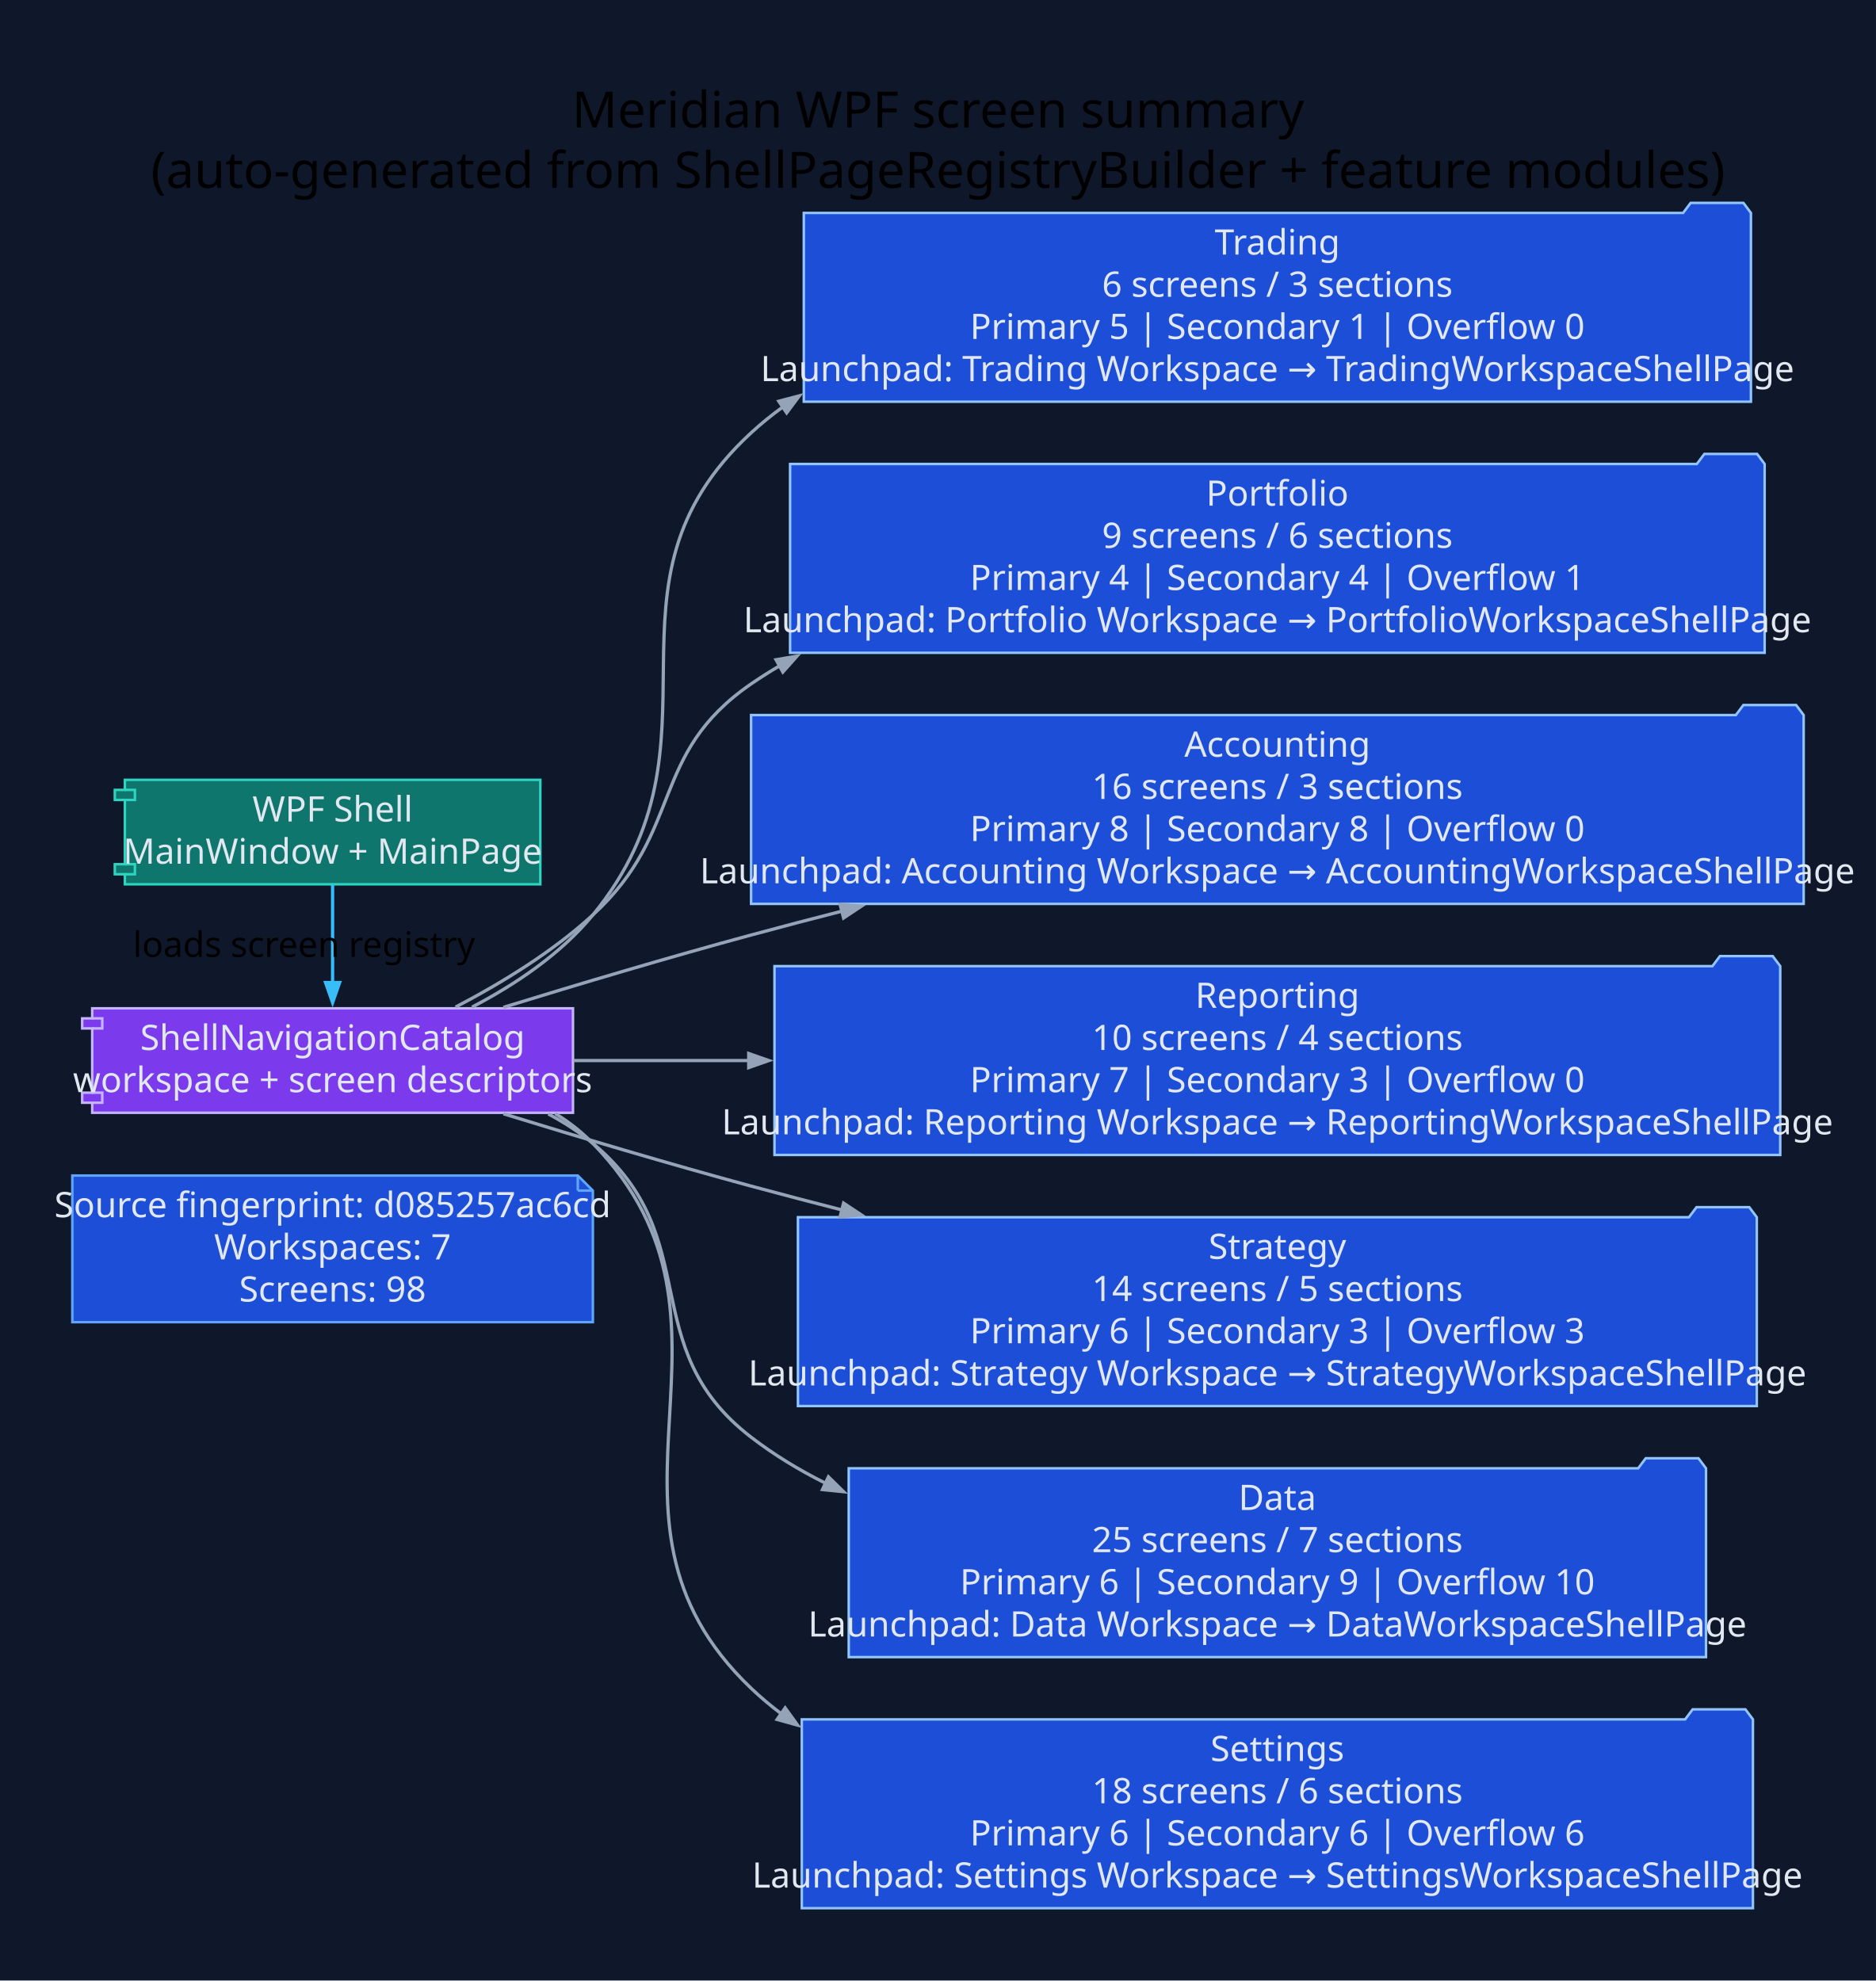
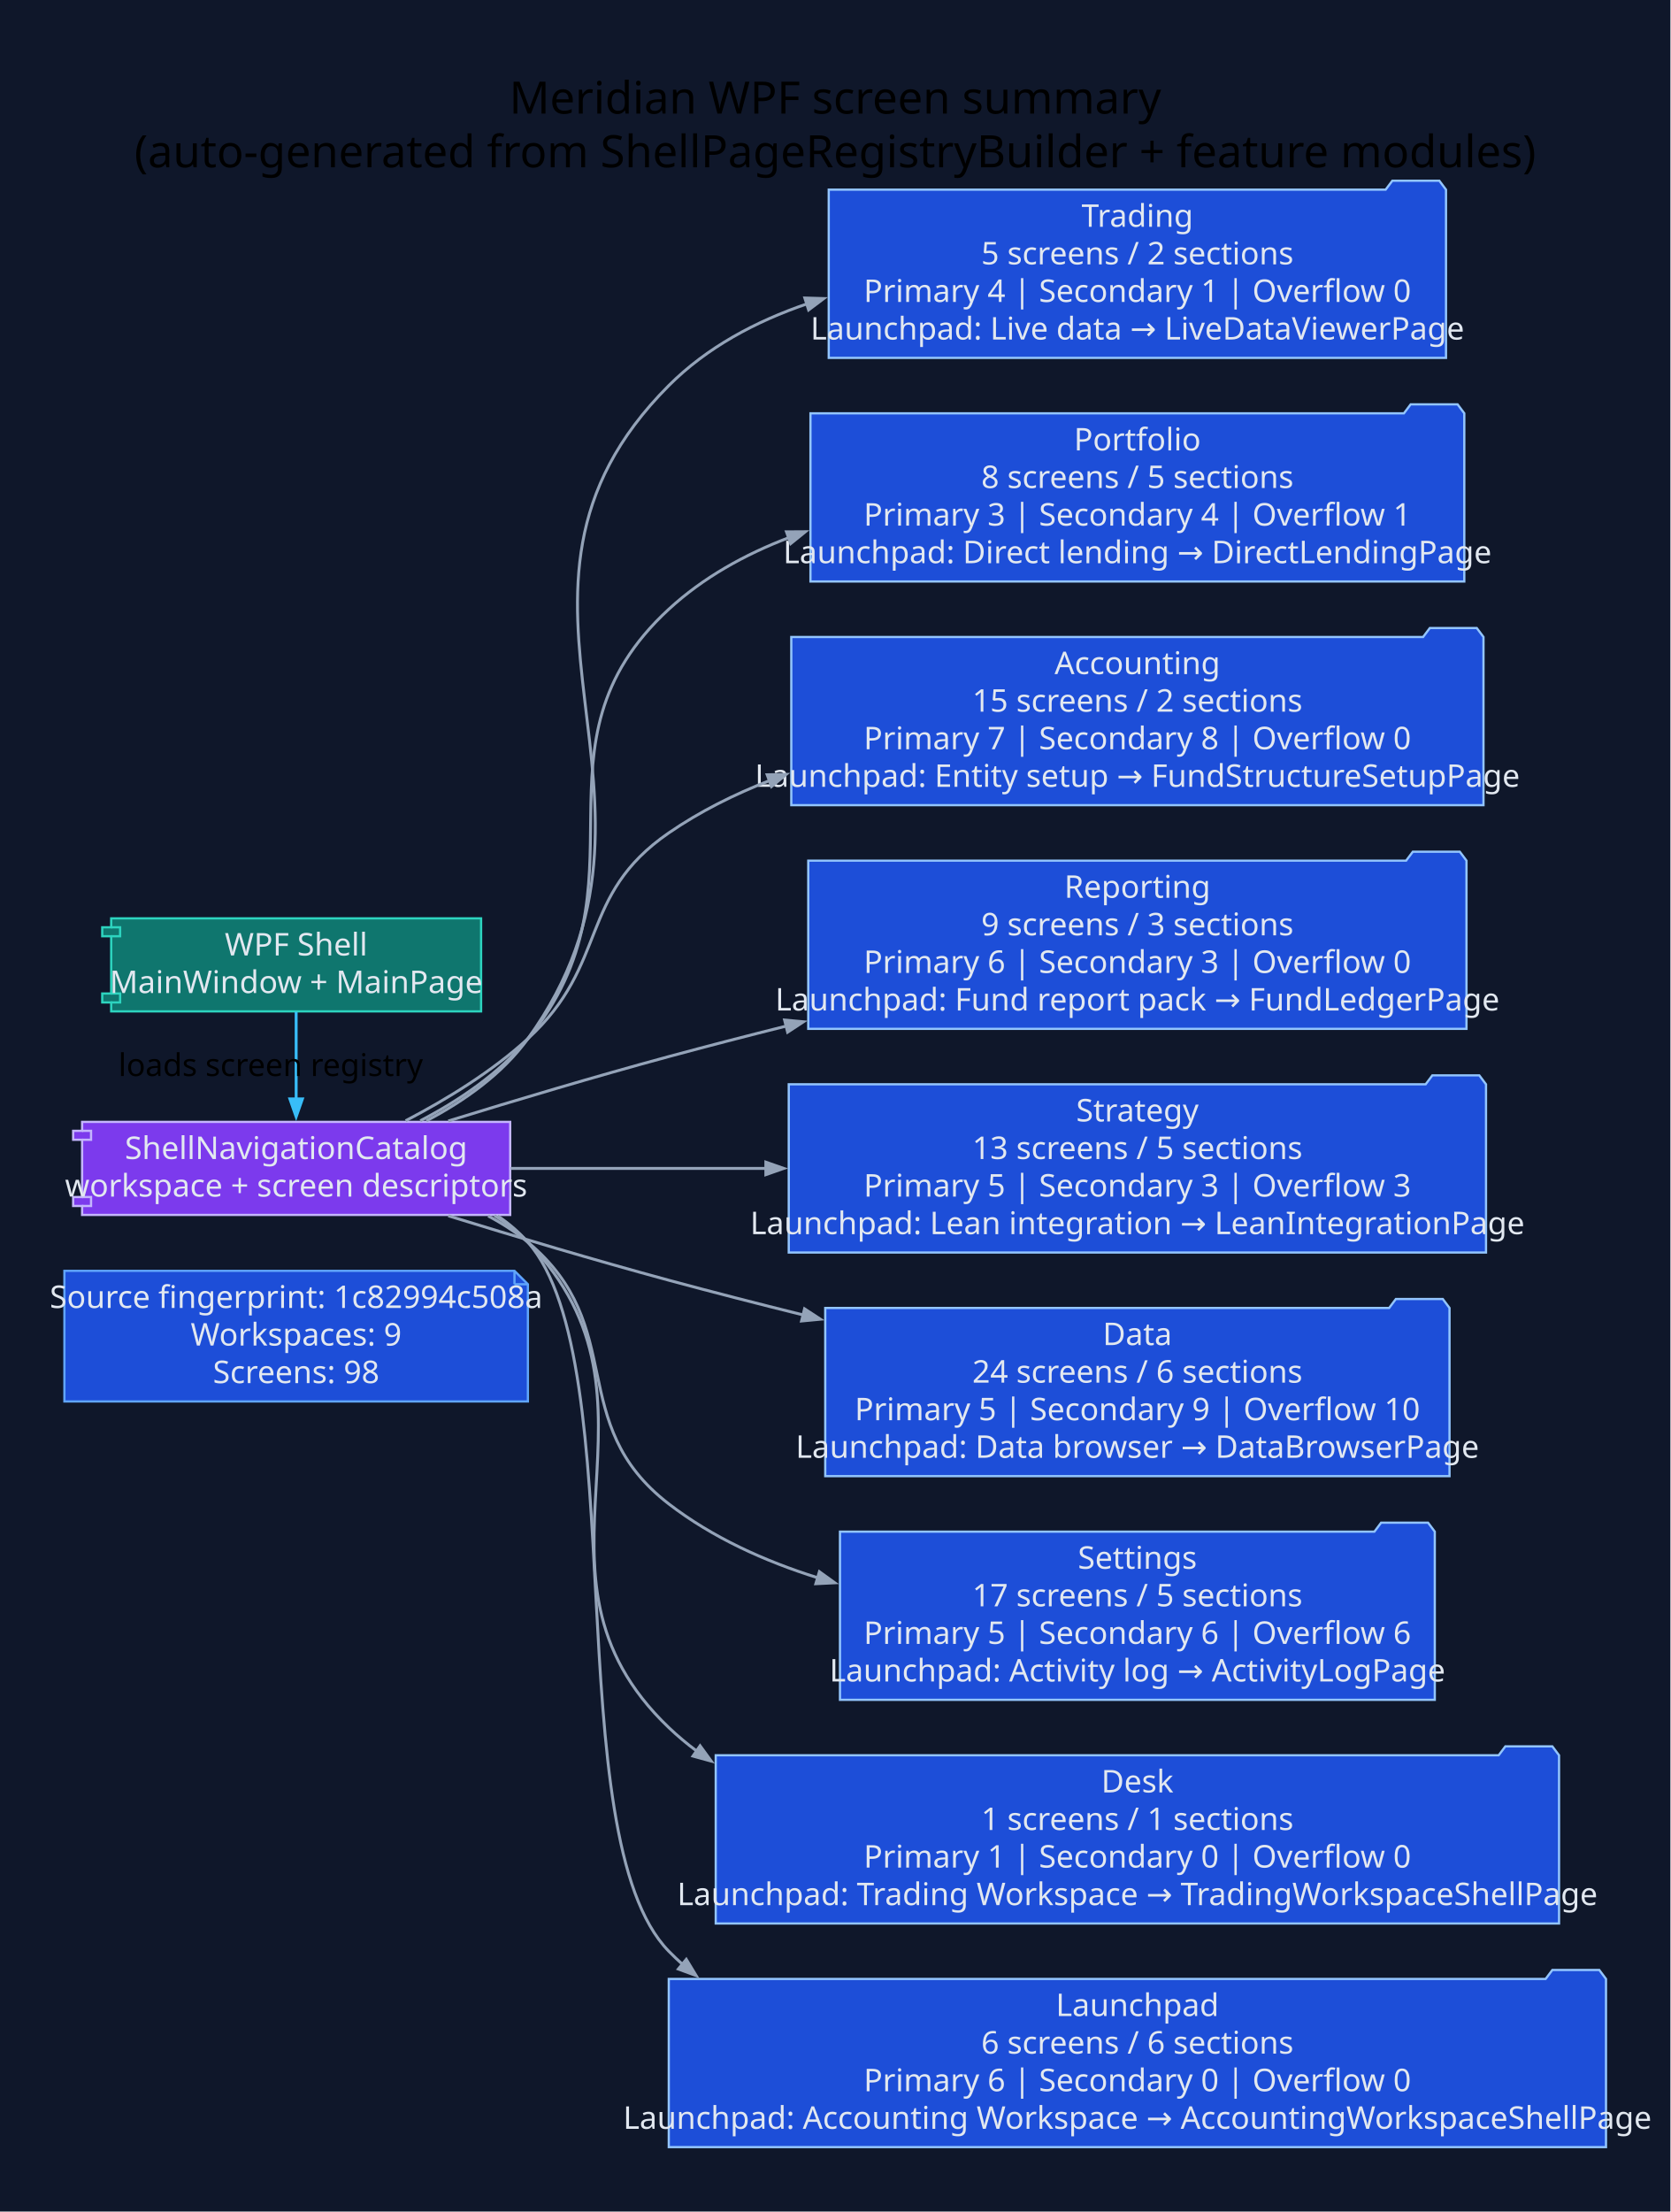
- <svg xmlns="http://www.w3.org/2000/svg" width="747pt" height="789pt" viewBox="0.00 0.00 747.00 789.00">
-   <g id="graph0" class="graph" transform="scale(1 1) rotate(0) translate(28.8 760)">
-     <polygon fill="#0f172a" stroke="none" points="-28.8,28.8 -28.8,-760 718.22,-760 718.22,28.8 -28.8,28.8" />
-     <text xml:space="preserve" text-anchor="middle" x="344.71" y="-709.2" font-family="Segoe UI" font-size="20.00">Meridian WPF screen summary</text>
-     <text xml:space="preserve" text-anchor="middle" x="344.71" y="-685.2" font-family="Segoe UI" font-size="20.00">(auto-generated from ShellPageRegistryBuilder + feature modules)</text>
+ <svg xmlns="http://www.w3.org/2000/svg" width="747pt" height="989pt" viewBox="0.00 0.00 747.00 989.00">
+   <g id="graph0" class="graph" transform="scale(1 1) rotate(0) translate(28.8 960)">
+     <polygon fill="#0f172a" stroke="none" points="-28.8,28.8 -28.8,-960 718.22,-960 718.22,28.8 -28.8,28.8" />
+     <text xml:space="preserve" text-anchor="middle" x="344.71" y="-909.2" font-family="Segoe UI" font-size="20.00">Meridian WPF screen summary</text>
+     <text xml:space="preserve" text-anchor="middle" x="344.71" y="-885.2" font-family="Segoe UI" font-size="20.00">(auto-generated from ShellPageRegistryBuilder + feature modules)</text>
    <g id="node1" class="node">
-       <polygon fill="#1d4ed8" stroke="#60a5fa" points="201.28,-291.8 0,-291.8 0,-233.4 207.28,-233.4 207.28,-285.8 201.28,-291.8" />
-       <polyline fill="none" stroke="#60a5fa" points="201.28,-291.8 201.28,-285.8" />
-       <polyline fill="none" stroke="#60a5fa" points="207.28,-285.8 201.28,-285.8" />
-       <text xml:space="preserve" text-anchor="middle" x="103.64" y="-275.2" font-family="Segoe UI" font-size="14.00" fill="#e2e8f0">Source fingerprint: d085257ac6cd</text>
-       <text xml:space="preserve" text-anchor="middle" x="103.64" y="-258.4" font-family="Segoe UI" font-size="14.00" fill="#e2e8f0">Workspaces: 7</text>
-       <text xml:space="preserve" text-anchor="middle" x="103.64" y="-241.6" font-family="Segoe UI" font-size="14.00" fill="#e2e8f0">Screens: 98</text>
+       <polygon fill="#1d4ed8" stroke="#60a5fa" points="201.28,-391.8 0,-391.8 0,-333.4 207.28,-333.4 207.28,-385.8 201.28,-391.8" />
+       <polyline fill="none" stroke="#60a5fa" points="201.28,-391.8 201.28,-385.8" />
+       <polyline fill="none" stroke="#60a5fa" points="207.28,-385.8 201.28,-385.8" />
+       <text xml:space="preserve" text-anchor="middle" x="103.64" y="-375.2" font-family="Segoe UI" font-size="14.00" fill="#e2e8f0">Source fingerprint: 1c82994c508a</text>
+       <text xml:space="preserve" text-anchor="middle" x="103.64" y="-358.4" font-family="Segoe UI" font-size="14.00" fill="#e2e8f0">Workspaces: 9</text>
+       <text xml:space="preserve" text-anchor="middle" x="103.64" y="-341.6" font-family="Segoe UI" font-size="14.00" fill="#e2e8f0">Screens: 98</text>
    </g>
    <g id="node2" class="node">
-       <polygon fill="#0f766e" stroke="#2dd4bf" points="186.35,-449.4 20.92,-449.4 20.92,-445.4 16.92,-445.4 16.92,-441.4 20.92,-441.4 20.92,-415.8 16.92,-415.8 16.92,-411.8 20.92,-411.8 20.92,-407.8 186.35,-407.8 186.35,-449.4" />
-       <polyline fill="none" stroke="#2dd4bf" points="20.92,-445.4 24.92,-445.4 24.92,-441.4 20.92,-441.4" />
-       <polyline fill="none" stroke="#2dd4bf" points="20.92,-415.8 24.92,-415.8 24.92,-411.8 20.92,-411.8" />
-       <text xml:space="preserve" text-anchor="middle" x="103.64" y="-432.8" font-family="Segoe UI" font-size="14.00" fill="#e2e8f0">WPF Shell</text>
-       <text xml:space="preserve" text-anchor="middle" x="103.64" y="-416" font-family="Segoe UI" font-size="14.00" fill="#e2e8f0">MainWindow + MainPage</text>
+       <polygon fill="#0f766e" stroke="#2dd4bf" points="186.35,-549.4 20.92,-549.4 20.92,-545.4 16.92,-545.4 16.92,-541.4 20.92,-541.4 20.92,-515.8 16.92,-515.8 16.92,-511.8 20.92,-511.8 20.92,-507.8 186.35,-507.8 186.35,-549.4" />
+       <polyline fill="none" stroke="#2dd4bf" points="20.92,-545.4 24.92,-545.4 24.92,-541.4 20.92,-541.4" />
+       <polyline fill="none" stroke="#2dd4bf" points="20.92,-515.8 24.92,-515.8 24.92,-511.8 20.92,-511.8" />
+       <text xml:space="preserve" text-anchor="middle" x="103.64" y="-532.8" font-family="Segoe UI" font-size="14.00" fill="#e2e8f0">WPF Shell</text>
+       <text xml:space="preserve" text-anchor="middle" x="103.64" y="-516" font-family="Segoe UI" font-size="14.00" fill="#e2e8f0">MainWindow + MainPage</text>
    </g>
    <g id="node3" class="node">
-       <polygon fill="#7c3aed" stroke="#c4b5fd" points="199.36,-358.4 7.92,-358.4 7.92,-354.4 3.92,-354.4 3.92,-350.4 7.92,-350.4 7.92,-324.8 3.92,-324.8 3.92,-320.8 7.92,-320.8 7.92,-316.8 199.36,-316.8 199.36,-358.4" />
-       <polyline fill="none" stroke="#c4b5fd" points="7.92,-354.4 11.92,-354.4 11.92,-350.4 7.92,-350.4" />
-       <polyline fill="none" stroke="#c4b5fd" points="7.92,-324.8 11.92,-324.8 11.92,-320.8 7.92,-320.8" />
-       <text xml:space="preserve" text-anchor="middle" x="103.64" y="-341.8" font-family="Segoe UI" font-size="14.00" fill="#e2e8f0">ShellNavigationCatalog</text>
-       <text xml:space="preserve" text-anchor="middle" x="103.64" y="-325" font-family="Segoe UI" font-size="14.00" fill="#e2e8f0">workspace + screen descriptors</text>
+       <polygon fill="#7c3aed" stroke="#c4b5fd" points="199.36,-458.4 7.92,-458.4 7.92,-454.4 3.92,-454.4 3.92,-450.4 7.92,-450.4 7.92,-424.8 3.92,-424.8 3.92,-420.8 7.92,-420.8 7.92,-416.8 199.36,-416.8 199.36,-458.4" />
+       <polyline fill="none" stroke="#c4b5fd" points="7.92,-454.4 11.92,-454.4 11.92,-450.4 7.92,-450.4" />
+       <polyline fill="none" stroke="#c4b5fd" points="7.92,-424.8 11.92,-424.8 11.92,-420.8 7.92,-420.8" />
+       <text xml:space="preserve" text-anchor="middle" x="103.64" y="-441.8" font-family="Segoe UI" font-size="14.00" fill="#e2e8f0">ShellNavigationCatalog</text>
+       <text xml:space="preserve" text-anchor="middle" x="103.64" y="-425" font-family="Segoe UI" font-size="14.00" fill="#e2e8f0">workspace + screen descriptors</text>
    </g>
    <g id="edge1" class="edge">
-       <path fill="none" stroke="#38bdf8" stroke-width="1.3" d="M103.64,-407.61C103.64,-396.03 103.64,-381.43 103.64,-368.56" />
-       <polygon fill="#38bdf8" stroke="#38bdf8" stroke-width="1.3" points="106.44,-368.67 103.64,-360.67 100.84,-368.67 106.44,-368.67" />
-       <text xml:space="preserve" text-anchor="middle" x="92.24" y="-378.9" font-family="Segoe UI" font-size="14.00">loads screen registry</text>
+       <path fill="none" stroke="#38bdf8" stroke-width="1.3" d="M103.64,-507.61C103.64,-496.03 103.64,-481.43 103.64,-468.56" />
+       <polygon fill="#38bdf8" stroke="#38bdf8" stroke-width="1.3" points="106.44,-468.67 103.64,-460.67 100.84,-468.67 106.44,-468.67" />
+       <text xml:space="preserve" text-anchor="middle" x="92.24" y="-478.9" font-family="Segoe UI" font-size="14.00">loads screen registry</text>
    </g>
    <g id="node4" class="node">
-       <polygon fill="#1d4ed8" stroke="#93c5fd" points="668.42,-675.2 665.42,-679.2 644.42,-679.2 641.42,-675.2 291.28,-675.2 291.28,-600 668.42,-600 668.42,-675.2" />
-       <text xml:space="preserve" text-anchor="middle" x="479.85" y="-658.6" font-family="Segoe UI" font-size="14.00" fill="#e2e8f0">Trading</text>
-       <text xml:space="preserve" text-anchor="middle" x="479.85" y="-641.8" font-family="Segoe UI" font-size="14.00" fill="#e2e8f0">6 screens / 3 sections</text>
-       <text xml:space="preserve" text-anchor="middle" x="479.85" y="-625" font-family="Segoe UI" font-size="14.00" fill="#e2e8f0">Primary 5 | Secondary 1 | Overflow 0</text>
-       <text xml:space="preserve" text-anchor="middle" x="479.85" y="-608.2" font-family="Segoe UI" font-size="14.00" fill="#e2e8f0">Launchpad: Trading Workspace → TradingWorkspaceShellPage</text>
+       <polygon fill="#1d4ed8" stroke="#93c5fd" points="617.87,-875.2 614.87,-879.2 593.87,-879.2 590.87,-875.2 341.82,-875.2 341.82,-800 617.87,-800 617.87,-875.2" />
+       <text xml:space="preserve" text-anchor="middle" x="479.85" y="-858.6" font-family="Segoe UI" font-size="14.00" fill="#e2e8f0">Trading</text>
+       <text xml:space="preserve" text-anchor="middle" x="479.85" y="-841.8" font-family="Segoe UI" font-size="14.00" fill="#e2e8f0">5 screens / 2 sections</text>
+       <text xml:space="preserve" text-anchor="middle" x="479.85" y="-825" font-family="Segoe UI" font-size="14.00" fill="#e2e8f0">Primary 4 | Secondary 1 | Overflow 0</text>
+       <text xml:space="preserve" text-anchor="middle" x="479.85" y="-808.2" font-family="Segoe UI" font-size="14.00" fill="#e2e8f0">Launchpad: Live data → LiveDataViewerPage</text>
    </g>
    <g id="edge2" class="edge">
-       <path fill="none" stroke="#94a3b8" stroke-width="1.3" d="M159.14,-358.88C176.54,-367.95 194.56,-380.09 207.28,-395.6 264.22,-465.05 204.23,-526.74 270.28,-587.6 274.3,-591.31 278.55,-594.75 282.98,-597.95" />
-       <polygon fill="#94a3b8" stroke="#94a3b8" stroke-width="1.3" points="281.32,-600.21 289.52,-602.36 284.45,-595.57 281.32,-600.21" />
+       <path fill="none" stroke="#94a3b8" stroke-width="1.3" d="M161.86,-458.86C178.83,-467.78 195.9,-479.83 207.28,-495.6 284.97,-603.26 176.44,-693.68 270.28,-787.6 287.35,-804.69 309.17,-816.33 332.23,-824.19" />
+       <polygon fill="#94a3b8" stroke="#94a3b8" stroke-width="1.3" points="331.13,-826.77 339.6,-826.52 332.82,-821.43 331.13,-826.77" />
    </g>
    <g id="node5" class="node">
-       <polygon fill="#1d4ed8" stroke="#93c5fd" points="673.88,-575.2 670.88,-579.2 649.88,-579.2 646.88,-575.2 285.81,-575.2 285.81,-500 673.88,-500 673.88,-575.2" />
-       <text xml:space="preserve" text-anchor="middle" x="479.85" y="-558.6" font-family="Segoe UI" font-size="14.00" fill="#e2e8f0">Portfolio</text>
-       <text xml:space="preserve" text-anchor="middle" x="479.85" y="-541.8" font-family="Segoe UI" font-size="14.00" fill="#e2e8f0">9 screens / 6 sections</text>
-       <text xml:space="preserve" text-anchor="middle" x="479.85" y="-525" font-family="Segoe UI" font-size="14.00" fill="#e2e8f0">Primary 4 | Secondary 4 | Overflow 1</text>
-       <text xml:space="preserve" text-anchor="middle" x="479.85" y="-508.2" font-family="Segoe UI" font-size="14.00" fill="#e2e8f0">Launchpad: Portfolio Workspace → PortfolioWorkspaceShellPage</text>
+       <polygon fill="#1d4ed8" stroke="#93c5fd" points="626.05,-775.2 623.05,-779.2 602.05,-779.2 599.05,-775.2 333.65,-775.2 333.65,-700 626.05,-700 626.05,-775.2" />
+       <text xml:space="preserve" text-anchor="middle" x="479.85" y="-758.6" font-family="Segoe UI" font-size="14.00" fill="#e2e8f0">Portfolio</text>
+       <text xml:space="preserve" text-anchor="middle" x="479.85" y="-741.8" font-family="Segoe UI" font-size="14.00" fill="#e2e8f0">8 screens / 5 sections</text>
+       <text xml:space="preserve" text-anchor="middle" x="479.85" y="-725" font-family="Segoe UI" font-size="14.00" fill="#e2e8f0">Primary 3 | Secondary 4 | Overflow 1</text>
+       <text xml:space="preserve" text-anchor="middle" x="479.85" y="-708.2" font-family="Segoe UI" font-size="14.00" fill="#e2e8f0">Launchpad: Direct lending → DirectLendingPage</text>
    </g>
    <g id="edge3" class="edge">
-       <path fill="none" stroke="#94a3b8" stroke-width="1.3" d="M152.59,-358.9C170.94,-368.47 191.29,-380.93 207.28,-395.6 243.79,-429.1 229.45,-459.5 270.28,-487.6 273.96,-490.13 277.75,-492.54 281.64,-494.82" />
-       <polygon fill="#94a3b8" stroke="#94a3b8" stroke-width="1.3" points="280.22,-497.24 288.57,-498.67 282.94,-492.34 280.22,-497.24" />
+       <path fill="none" stroke="#94a3b8" stroke-width="1.3" d="M159.14,-458.88C176.54,-467.95 194.56,-480.09 207.28,-495.6 264.22,-565.05 204.23,-626.74 270.28,-687.6 285.65,-701.77 304.32,-712.13 324.09,-719.66" />
+       <polygon fill="#94a3b8" stroke="#94a3b8" stroke-width="1.3" points="322.92,-722.22 331.39,-722.27 324.8,-716.94 322.92,-722.22" />
    </g>
    <g id="node6" class="node">
-       <polygon fill="#1d4ed8" stroke="#93c5fd" points="689.42,-475.2 686.42,-479.2 665.42,-479.2 662.42,-475.2 270.28,-475.2 270.28,-400 689.42,-400 689.42,-475.2" />
-       <text xml:space="preserve" text-anchor="middle" x="479.85" y="-458.6" font-family="Segoe UI" font-size="14.00" fill="#e2e8f0">Accounting</text>
-       <text xml:space="preserve" text-anchor="middle" x="479.85" y="-441.8" font-family="Segoe UI" font-size="14.00" fill="#e2e8f0">16 screens / 3 sections</text>
-       <text xml:space="preserve" text-anchor="middle" x="479.85" y="-425" font-family="Segoe UI" font-size="14.00" fill="#e2e8f0">Primary 8 | Secondary 8 | Overflow 0</text>
-       <text xml:space="preserve" text-anchor="middle" x="479.85" y="-408.2" font-family="Segoe UI" font-size="14.00" fill="#e2e8f0">Launchpad: Accounting Workspace → AccountingWorkspaceShellPage</text>
+       <polygon fill="#1d4ed8" stroke="#93c5fd" points="634.63,-675.2 631.63,-679.2 610.63,-679.2 607.63,-675.2 325.07,-675.2 325.07,-600 634.63,-600 634.63,-675.2" />
+       <text xml:space="preserve" text-anchor="middle" x="479.85" y="-658.6" font-family="Segoe UI" font-size="14.00" fill="#e2e8f0">Accounting</text>
+       <text xml:space="preserve" text-anchor="middle" x="479.85" y="-641.8" font-family="Segoe UI" font-size="14.00" fill="#e2e8f0">15 screens / 2 sections</text>
+       <text xml:space="preserve" text-anchor="middle" x="479.85" y="-625" font-family="Segoe UI" font-size="14.00" fill="#e2e8f0">Primary 7 | Secondary 8 | Overflow 0</text>
+       <text xml:space="preserve" text-anchor="middle" x="479.85" y="-608.2" font-family="Segoe UI" font-size="14.00" fill="#e2e8f0">Launchpad: Entity setup → FundStructureSetupPage</text>
    </g>
    <g id="edge4" class="edge">
-       <path fill="none" stroke="#94a3b8" stroke-width="1.3" d="M171.68,-358.8C201.72,-368.05 237.66,-378.77 270.28,-387.6 282.09,-390.8 294.31,-394 306.64,-397.15" />
-       <polygon fill="#94a3b8" stroke="#94a3b8" stroke-width="1.3" points="305.73,-399.8 314.17,-399.06 307.11,-394.38 305.73,-399.8" />
+       <path fill="none" stroke="#94a3b8" stroke-width="1.3" d="M152.59,-458.9C170.94,-468.47 191.29,-480.93 207.28,-495.6 243.79,-529.1 229.45,-559.5 270.28,-587.6 284.12,-597.13 299.57,-604.85 315.62,-611.11" />
+       <polygon fill="#94a3b8" stroke="#94a3b8" stroke-width="1.3" points="314.28,-613.6 322.76,-613.76 316.23,-608.35 314.28,-613.6" />
    </g>
    <g id="node7" class="node">
-       <polygon fill="#1d4ed8" stroke="#93c5fd" points="680.09,-375.2 677.09,-379.2 656.09,-379.2 653.09,-375.2 279.6,-375.2 279.6,-300 680.09,-300 680.09,-375.2" />
-       <text xml:space="preserve" text-anchor="middle" x="479.85" y="-358.6" font-family="Segoe UI" font-size="14.00" fill="#e2e8f0">Reporting</text>
-       <text xml:space="preserve" text-anchor="middle" x="479.85" y="-341.8" font-family="Segoe UI" font-size="14.00" fill="#e2e8f0">10 screens / 4 sections</text>
-       <text xml:space="preserve" text-anchor="middle" x="479.85" y="-325" font-family="Segoe UI" font-size="14.00" fill="#e2e8f0">Primary 7 | Secondary 3 | Overflow 0</text>
-       <text xml:space="preserve" text-anchor="middle" x="479.85" y="-308.2" font-family="Segoe UI" font-size="14.00" fill="#e2e8f0">Launchpad: Reporting Workspace → ReportingWorkspaceShellPage</text>
+       <polygon fill="#1d4ed8" stroke="#93c5fd" points="627.03,-575.2 624.03,-579.2 603.03,-579.2 600.03,-575.2 332.66,-575.2 332.66,-500 627.03,-500 627.03,-575.2" />
+       <text xml:space="preserve" text-anchor="middle" x="479.85" y="-558.6" font-family="Segoe UI" font-size="14.00" fill="#e2e8f0">Reporting</text>
+       <text xml:space="preserve" text-anchor="middle" x="479.85" y="-541.8" font-family="Segoe UI" font-size="14.00" fill="#e2e8f0">9 screens / 3 sections</text>
+       <text xml:space="preserve" text-anchor="middle" x="479.85" y="-525" font-family="Segoe UI" font-size="14.00" fill="#e2e8f0">Primary 6 | Secondary 3 | Overflow 0</text>
+       <text xml:space="preserve" text-anchor="middle" x="479.85" y="-508.2" font-family="Segoe UI" font-size="14.00" fill="#e2e8f0">Launchpad: Fund report pack → FundLedgerPage</text>
    </g>
    <g id="edge5" class="edge">
-       <path fill="none" stroke="#94a3b8" stroke-width="1.3" d="M199.55,-337.6C221.25,-337.6 245.15,-337.6 269.56,-337.6" />
-       <polygon fill="#94a3b8" stroke="#94a3b8" stroke-width="1.3" points="269.34,-340.4 277.34,-337.6 269.34,-334.8 269.34,-340.4" />
+       <path fill="none" stroke="#94a3b8" stroke-width="1.3" d="M171.68,-458.8C201.72,-468.05 237.66,-478.77 270.28,-487.6 287.34,-492.22 305.25,-496.84 323.1,-501.31" />
+       <polygon fill="#94a3b8" stroke="#94a3b8" stroke-width="1.3" points="322.08,-503.94 330.52,-503.16 323.43,-498.51 322.08,-503.94" />
    </g>
    <g id="node8" class="node">
-       <polygon fill="#1d4ed8" stroke="#93c5fd" points="670.76,-275.2 667.76,-279.2 646.76,-279.2 643.76,-275.2 288.94,-275.2 288.94,-200 670.76,-200 670.76,-275.2" />
-       <text xml:space="preserve" text-anchor="middle" x="479.85" y="-258.6" font-family="Segoe UI" font-size="14.00" fill="#e2e8f0">Strategy</text>
-       <text xml:space="preserve" text-anchor="middle" x="479.85" y="-241.8" font-family="Segoe UI" font-size="14.00" fill="#e2e8f0">14 screens / 5 sections</text>
-       <text xml:space="preserve" text-anchor="middle" x="479.85" y="-225" font-family="Segoe UI" font-size="14.00" fill="#e2e8f0">Primary 6 | Secondary 3 | Overflow 3</text>
-       <text xml:space="preserve" text-anchor="middle" x="479.85" y="-208.2" font-family="Segoe UI" font-size="14.00" fill="#e2e8f0">Launchpad: Strategy Workspace → StrategyWorkspaceShellPage</text>
+       <polygon fill="#1d4ed8" stroke="#93c5fd" points="635.76,-475.2 632.76,-479.2 611.76,-479.2 608.76,-475.2 323.94,-475.2 323.94,-400 635.76,-400 635.76,-475.2" />
+       <text xml:space="preserve" text-anchor="middle" x="479.85" y="-458.6" font-family="Segoe UI" font-size="14.00" fill="#e2e8f0">Strategy</text>
+       <text xml:space="preserve" text-anchor="middle" x="479.85" y="-441.8" font-family="Segoe UI" font-size="14.00" fill="#e2e8f0">13 screens / 5 sections</text>
+       <text xml:space="preserve" text-anchor="middle" x="479.85" y="-425" font-family="Segoe UI" font-size="14.00" fill="#e2e8f0">Primary 5 | Secondary 3 | Overflow 3</text>
+       <text xml:space="preserve" text-anchor="middle" x="479.85" y="-408.2" font-family="Segoe UI" font-size="14.00" fill="#e2e8f0">Launchpad: Lean integration → LeanIntegrationPage</text>
    </g>
    <g id="edge6" class="edge">
-       <path fill="none" stroke="#94a3b8" stroke-width="1.3" d="M171.68,-316.4C201.72,-307.15 237.66,-296.43 270.28,-287.6 282.09,-284.4 294.31,-281.2 306.64,-278.05" />
-       <polygon fill="#94a3b8" stroke="#94a3b8" stroke-width="1.3" points="307.11,-280.82 314.17,-276.14 305.73,-275.4 307.11,-280.82" />
+       <path fill="none" stroke="#94a3b8" stroke-width="1.3" d="M199.55,-437.6C234.28,-437.6 274.67,-437.6 313.75,-437.6" />
+       <polygon fill="#94a3b8" stroke="#94a3b8" stroke-width="1.3" points="313.69,-440.4 321.69,-437.6 313.69,-434.8 313.69,-440.4" />
    </g>
    <g id="node9" class="node">
-       <polygon fill="#1d4ed8" stroke="#93c5fd" points="650.53,-175.2 647.53,-179.2 626.53,-179.2 623.53,-175.2 309.17,-175.2 309.17,-100 650.53,-100 650.53,-175.2" />
-       <text xml:space="preserve" text-anchor="middle" x="479.85" y="-158.6" font-family="Segoe UI" font-size="14.00" fill="#e2e8f0">Data</text>
-       <text xml:space="preserve" text-anchor="middle" x="479.85" y="-141.8" font-family="Segoe UI" font-size="14.00" fill="#e2e8f0">25 screens / 7 sections</text>
-       <text xml:space="preserve" text-anchor="middle" x="479.85" y="-125" font-family="Segoe UI" font-size="14.00" fill="#e2e8f0">Primary 6 | Secondary 9 | Overflow 10</text>
-       <text xml:space="preserve" text-anchor="middle" x="479.85" y="-108.2" font-family="Segoe UI" font-size="14.00" fill="#e2e8f0">Launchpad: Data Workspace → DataWorkspaceShellPage</text>
+       <polygon fill="#1d4ed8" stroke="#93c5fd" points="619.44,-375.2 616.44,-379.2 595.44,-379.2 592.44,-375.2 340.26,-375.2 340.26,-300 619.44,-300 619.44,-375.2" />
+       <text xml:space="preserve" text-anchor="middle" x="479.85" y="-358.6" font-family="Segoe UI" font-size="14.00" fill="#e2e8f0">Data</text>
+       <text xml:space="preserve" text-anchor="middle" x="479.85" y="-341.8" font-family="Segoe UI" font-size="14.00" fill="#e2e8f0">24 screens / 6 sections</text>
+       <text xml:space="preserve" text-anchor="middle" x="479.85" y="-325" font-family="Segoe UI" font-size="14.00" fill="#e2e8f0">Primary 5 | Secondary 9 | Overflow 10</text>
+       <text xml:space="preserve" text-anchor="middle" x="479.85" y="-308.2" font-family="Segoe UI" font-size="14.00" fill="#e2e8f0">Launchpad: Data browser → DataBrowserPage</text>
    </g>
    <g id="edge7" class="edge">
-       <path fill="none" stroke="#94a3b8" stroke-width="1.3" d="M189.52,-316.33C195.86,-312.97 201.88,-309.09 207.28,-304.6 252.68,-266.83 223.48,-223.63 270.28,-187.6 279.44,-180.55 289.45,-174.47 299.96,-169.23" />
-       <polygon fill="#94a3b8" stroke="#94a3b8" stroke-width="1.3" points="301.08,-171.8 307.13,-165.87 298.7,-166.73 301.08,-171.8" />
+       <path fill="none" stroke="#94a3b8" stroke-width="1.3" d="M171.68,-416.4C201.72,-407.15 237.66,-396.43 270.28,-387.6 289.67,-382.35 310.15,-377.1 330.41,-372.07" />
+       <polygon fill="#94a3b8" stroke="#94a3b8" stroke-width="1.3" points="331,-374.81 338.1,-370.17 329.66,-369.37 331,-374.81" />
    </g>
    <g id="node10" class="node">
-       <polygon fill="#1d4ed8" stroke="#93c5fd" points="669.22,-75.2 666.22,-79.2 645.22,-79.2 642.22,-75.2 290.48,-75.2 290.48,0 669.22,0 669.22,-75.2" />
-       <text xml:space="preserve" text-anchor="middle" x="479.85" y="-58.6" font-family="Segoe UI" font-size="14.00" fill="#e2e8f0">Settings</text>
-       <text xml:space="preserve" text-anchor="middle" x="479.85" y="-41.8" font-family="Segoe UI" font-size="14.00" fill="#e2e8f0">18 screens / 6 sections</text>
-       <text xml:space="preserve" text-anchor="middle" x="479.85" y="-25" font-family="Segoe UI" font-size="14.00" fill="#e2e8f0">Primary 6 | Secondary 6 | Overflow 6</text>
-       <text xml:space="preserve" text-anchor="middle" x="479.85" y="-8.2" font-family="Segoe UI" font-size="14.00" fill="#e2e8f0">Launchpad: Settings Workspace → SettingsWorkspaceShellPage</text>
+       <polygon fill="#1d4ed8" stroke="#93c5fd" points="612.85,-275.2 609.85,-279.2 588.85,-279.2 585.85,-275.2 346.85,-275.2 346.85,-200 612.85,-200 612.85,-275.2" />
+       <text xml:space="preserve" text-anchor="middle" x="479.85" y="-258.6" font-family="Segoe UI" font-size="14.00" fill="#e2e8f0">Settings</text>
+       <text xml:space="preserve" text-anchor="middle" x="479.85" y="-241.8" font-family="Segoe UI" font-size="14.00" fill="#e2e8f0">17 screens / 5 sections</text>
+       <text xml:space="preserve" text-anchor="middle" x="479.85" y="-225" font-family="Segoe UI" font-size="14.00" fill="#e2e8f0">Primary 5 | Secondary 6 | Overflow 6</text>
+       <text xml:space="preserve" text-anchor="middle" x="479.85" y="-208.2" font-family="Segoe UI" font-size="14.00" fill="#e2e8f0">Launchpad: Activity log → ActivityLogPage</text>
    </g>
    <g id="edge8" class="edge">
-       <path fill="none" stroke="#94a3b8" stroke-width="1.3" d="M192.32,-316.49C197.77,-313.1 202.84,-309.16 207.28,-304.6 277.27,-232.58 197.61,-156.91 270.28,-87.6 274.15,-83.91 278.25,-80.47 282.53,-77.27" />
-       <polygon fill="#94a3b8" stroke="#94a3b8" stroke-width="1.3" points="283.85,-79.77 288.81,-72.9 280.65,-75.17 283.85,-79.77" />
+       <path fill="none" stroke="#94a3b8" stroke-width="1.3" d="M189.52,-416.33C195.86,-412.97 201.88,-409.09 207.28,-404.6 252.68,-366.83 223.48,-323.63 270.28,-287.6 289.75,-272.61 313.04,-262.03 336.89,-254.57" />
+       <polygon fill="#94a3b8" stroke="#94a3b8" stroke-width="1.3" points="337.64,-257.27 344.52,-252.32 336.05,-251.9 337.64,-257.27" />
+     </g>
+     <g id="node11" class="node">
+       <polygon fill="#1d4ed8" stroke="#93c5fd" points="668.42,-175.2 665.42,-179.2 644.42,-179.2 641.42,-175.2 291.28,-175.2 291.28,-100 668.42,-100 668.42,-175.2" />
+       <text xml:space="preserve" text-anchor="middle" x="479.85" y="-158.6" font-family="Segoe UI" font-size="14.00" fill="#e2e8f0">Desk</text>
+       <text xml:space="preserve" text-anchor="middle" x="479.85" y="-141.8" font-family="Segoe UI" font-size="14.00" fill="#e2e8f0">1 screens / 1 sections</text>
+       <text xml:space="preserve" text-anchor="middle" x="479.85" y="-125" font-family="Segoe UI" font-size="14.00" fill="#e2e8f0">Primary 1 | Secondary 0 | Overflow 0</text>
+       <text xml:space="preserve" text-anchor="middle" x="479.85" y="-108.2" font-family="Segoe UI" font-size="14.00" fill="#e2e8f0">Launchpad: Trading Workspace → TradingWorkspaceShellPage</text>
+     </g>
+     <g id="edge9" class="edge">
+       <path fill="none" stroke="#94a3b8" stroke-width="1.3" d="M192.32,-416.49C197.77,-413.1 202.84,-409.16 207.28,-404.6 277.27,-332.58 197.61,-256.91 270.28,-187.6 274.23,-183.83 278.42,-180.32 282.81,-177.06" />
+       <polygon fill="#94a3b8" stroke="#94a3b8" stroke-width="1.3" points="284.29,-179.44 289.28,-172.59 281.1,-174.84 284.29,-179.44" />
+     </g>
+     <g id="node12" class="node">
+       <polygon fill="#1d4ed8" stroke="#93c5fd" points="689.42,-75.2 686.42,-79.2 665.42,-79.2 662.42,-75.2 270.28,-75.2 270.28,0 689.42,0 689.42,-75.2" />
+       <text xml:space="preserve" text-anchor="middle" x="479.85" y="-58.6" font-family="Segoe UI" font-size="14.00" fill="#e2e8f0">Launchpad</text>
+       <text xml:space="preserve" text-anchor="middle" x="479.85" y="-41.8" font-family="Segoe UI" font-size="14.00" fill="#e2e8f0">6 screens / 6 sections</text>
+       <text xml:space="preserve" text-anchor="middle" x="479.85" y="-25" font-family="Segoe UI" font-size="14.00" fill="#e2e8f0">Primary 6 | Secondary 0 | Overflow 0</text>
+       <text xml:space="preserve" text-anchor="middle" x="479.85" y="-8.2" font-family="Segoe UI" font-size="14.00" fill="#e2e8f0">Launchpad: Accounting Workspace → AccountingWorkspaceShellPage</text>
+     </g>
+     <g id="edge10" class="edge">
+       <path fill="none" stroke="#94a3b8" stroke-width="1.3" d="M193.78,-416.35C198.75,-412.99 203.32,-409.1 207.28,-404.6 254.69,-350.66 220.1,-138.99 270.28,-87.6 272.29,-85.54 274.37,-83.56 276.51,-81.65" />
+       <polygon fill="#94a3b8" stroke="#94a3b8" stroke-width="1.3" points="278.12,-83.96 282.52,-76.71 274.56,-79.63 278.12,-83.96" />
    </g>
  </g>
</svg>
